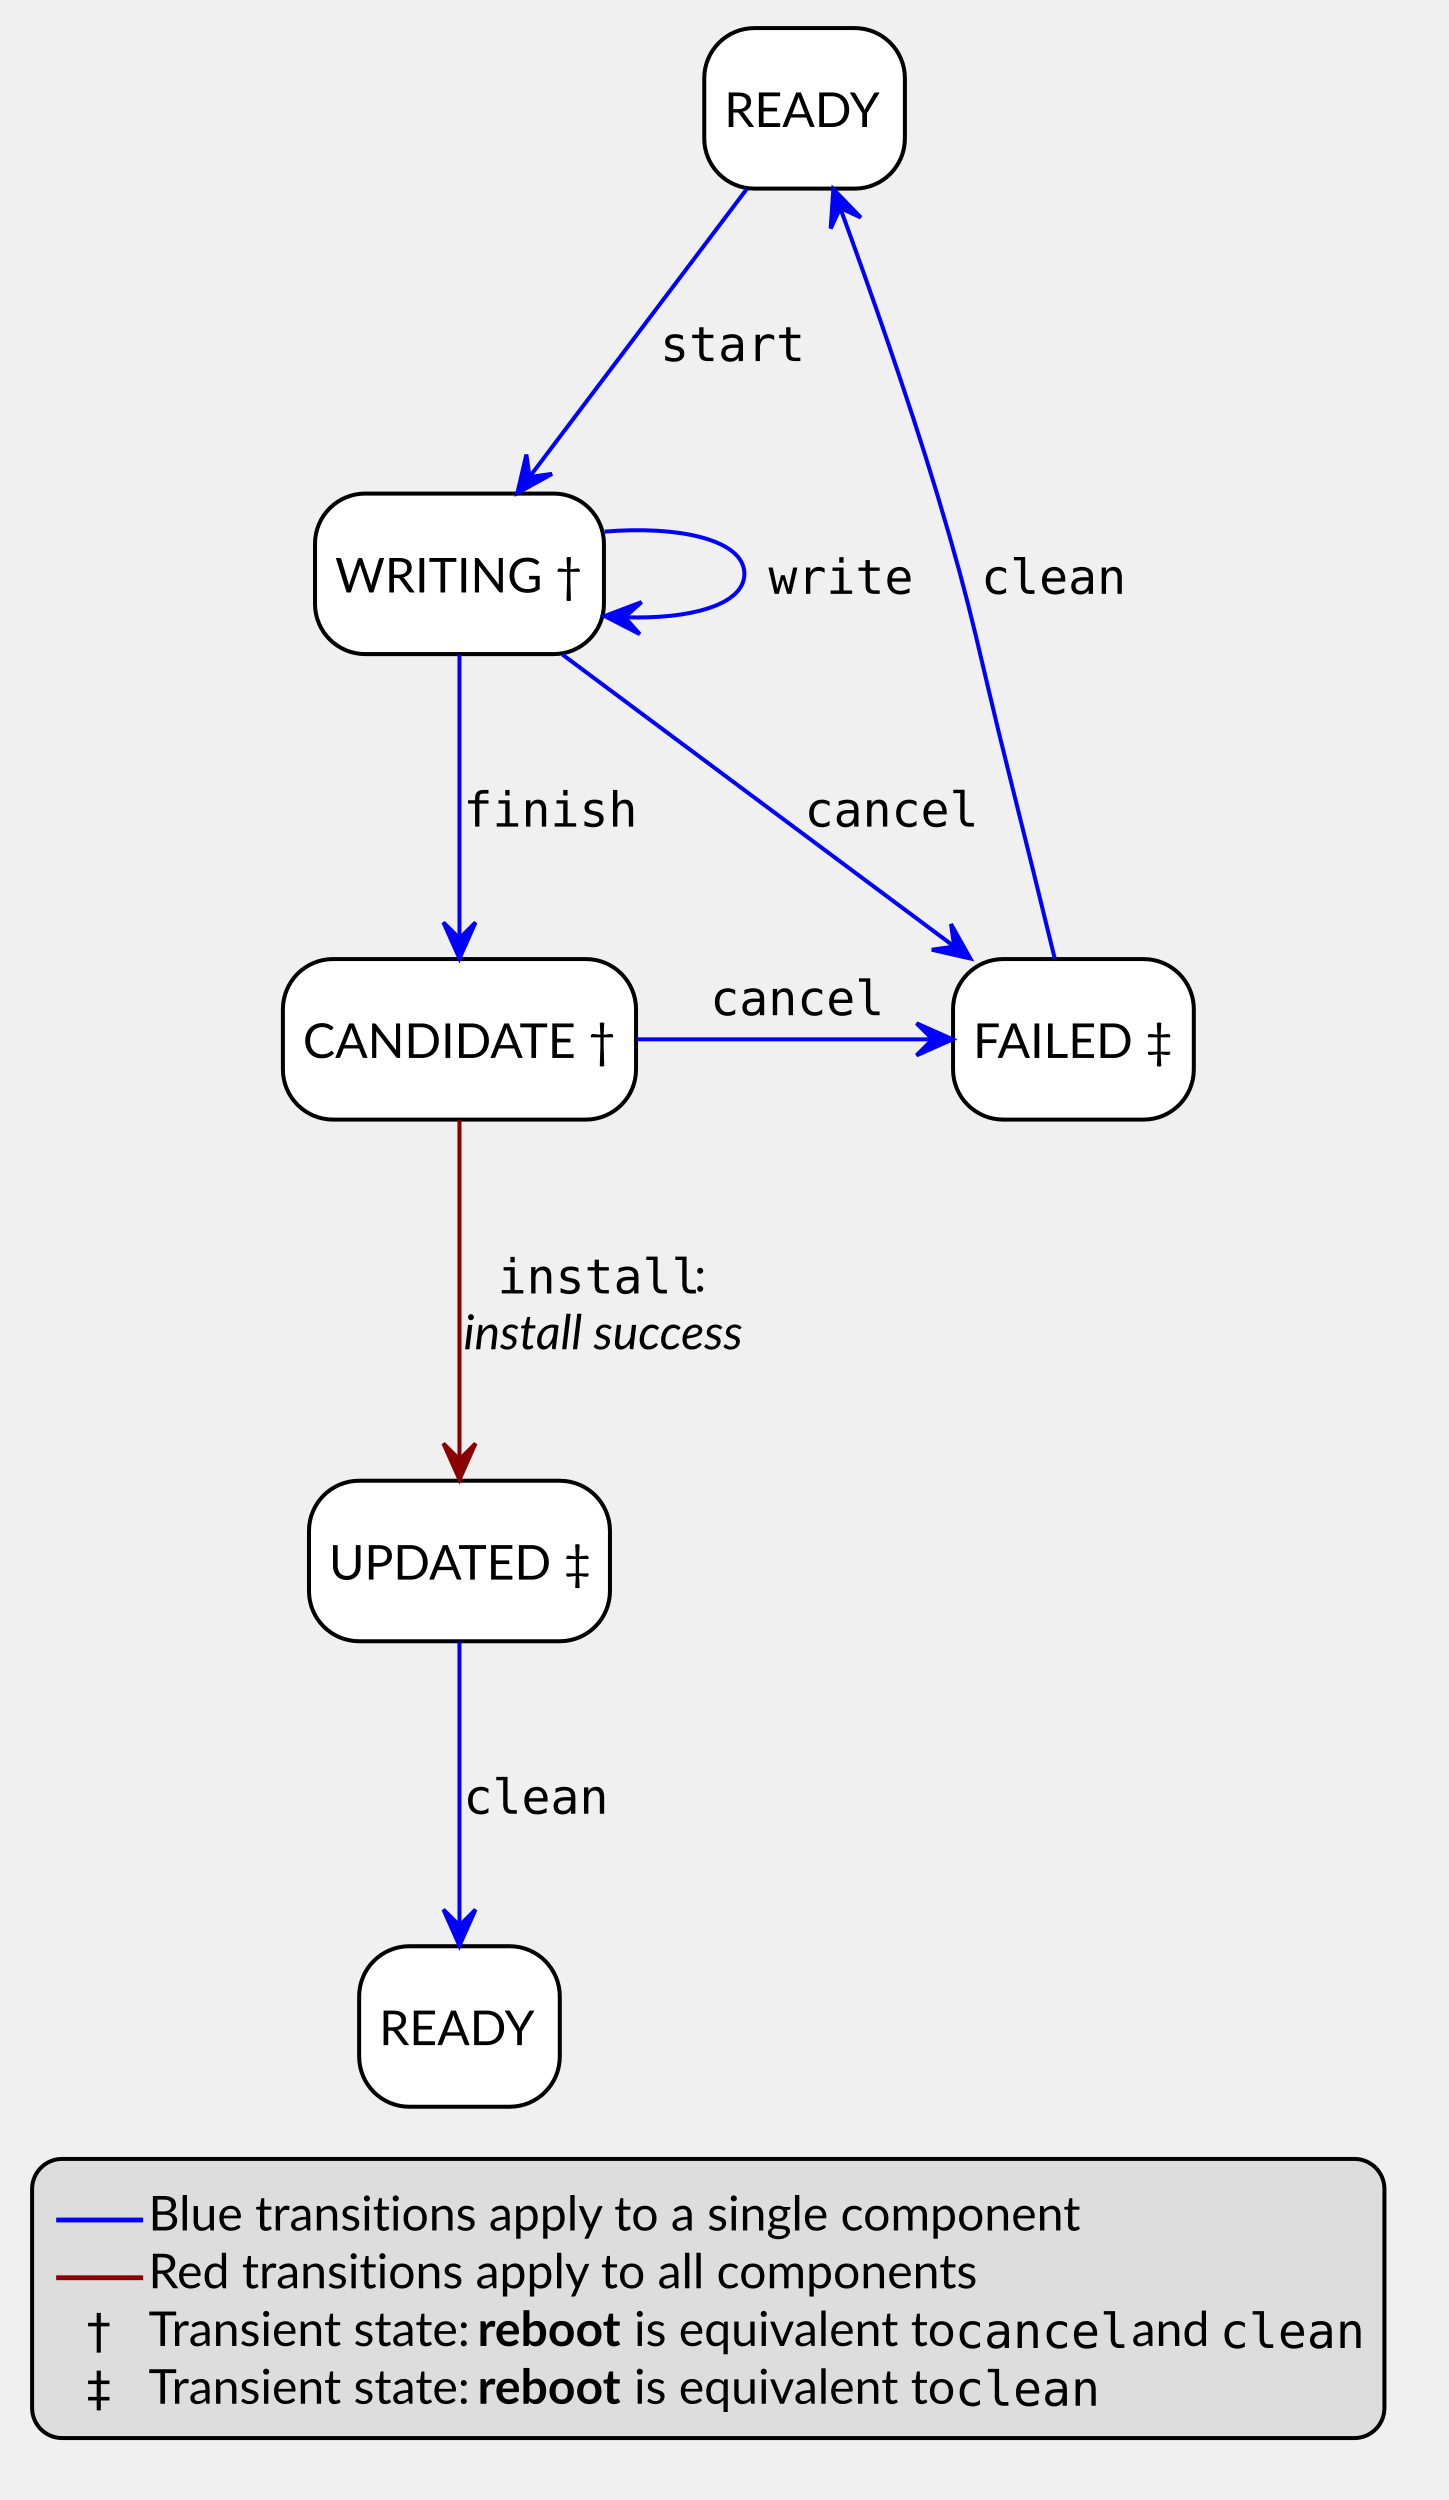
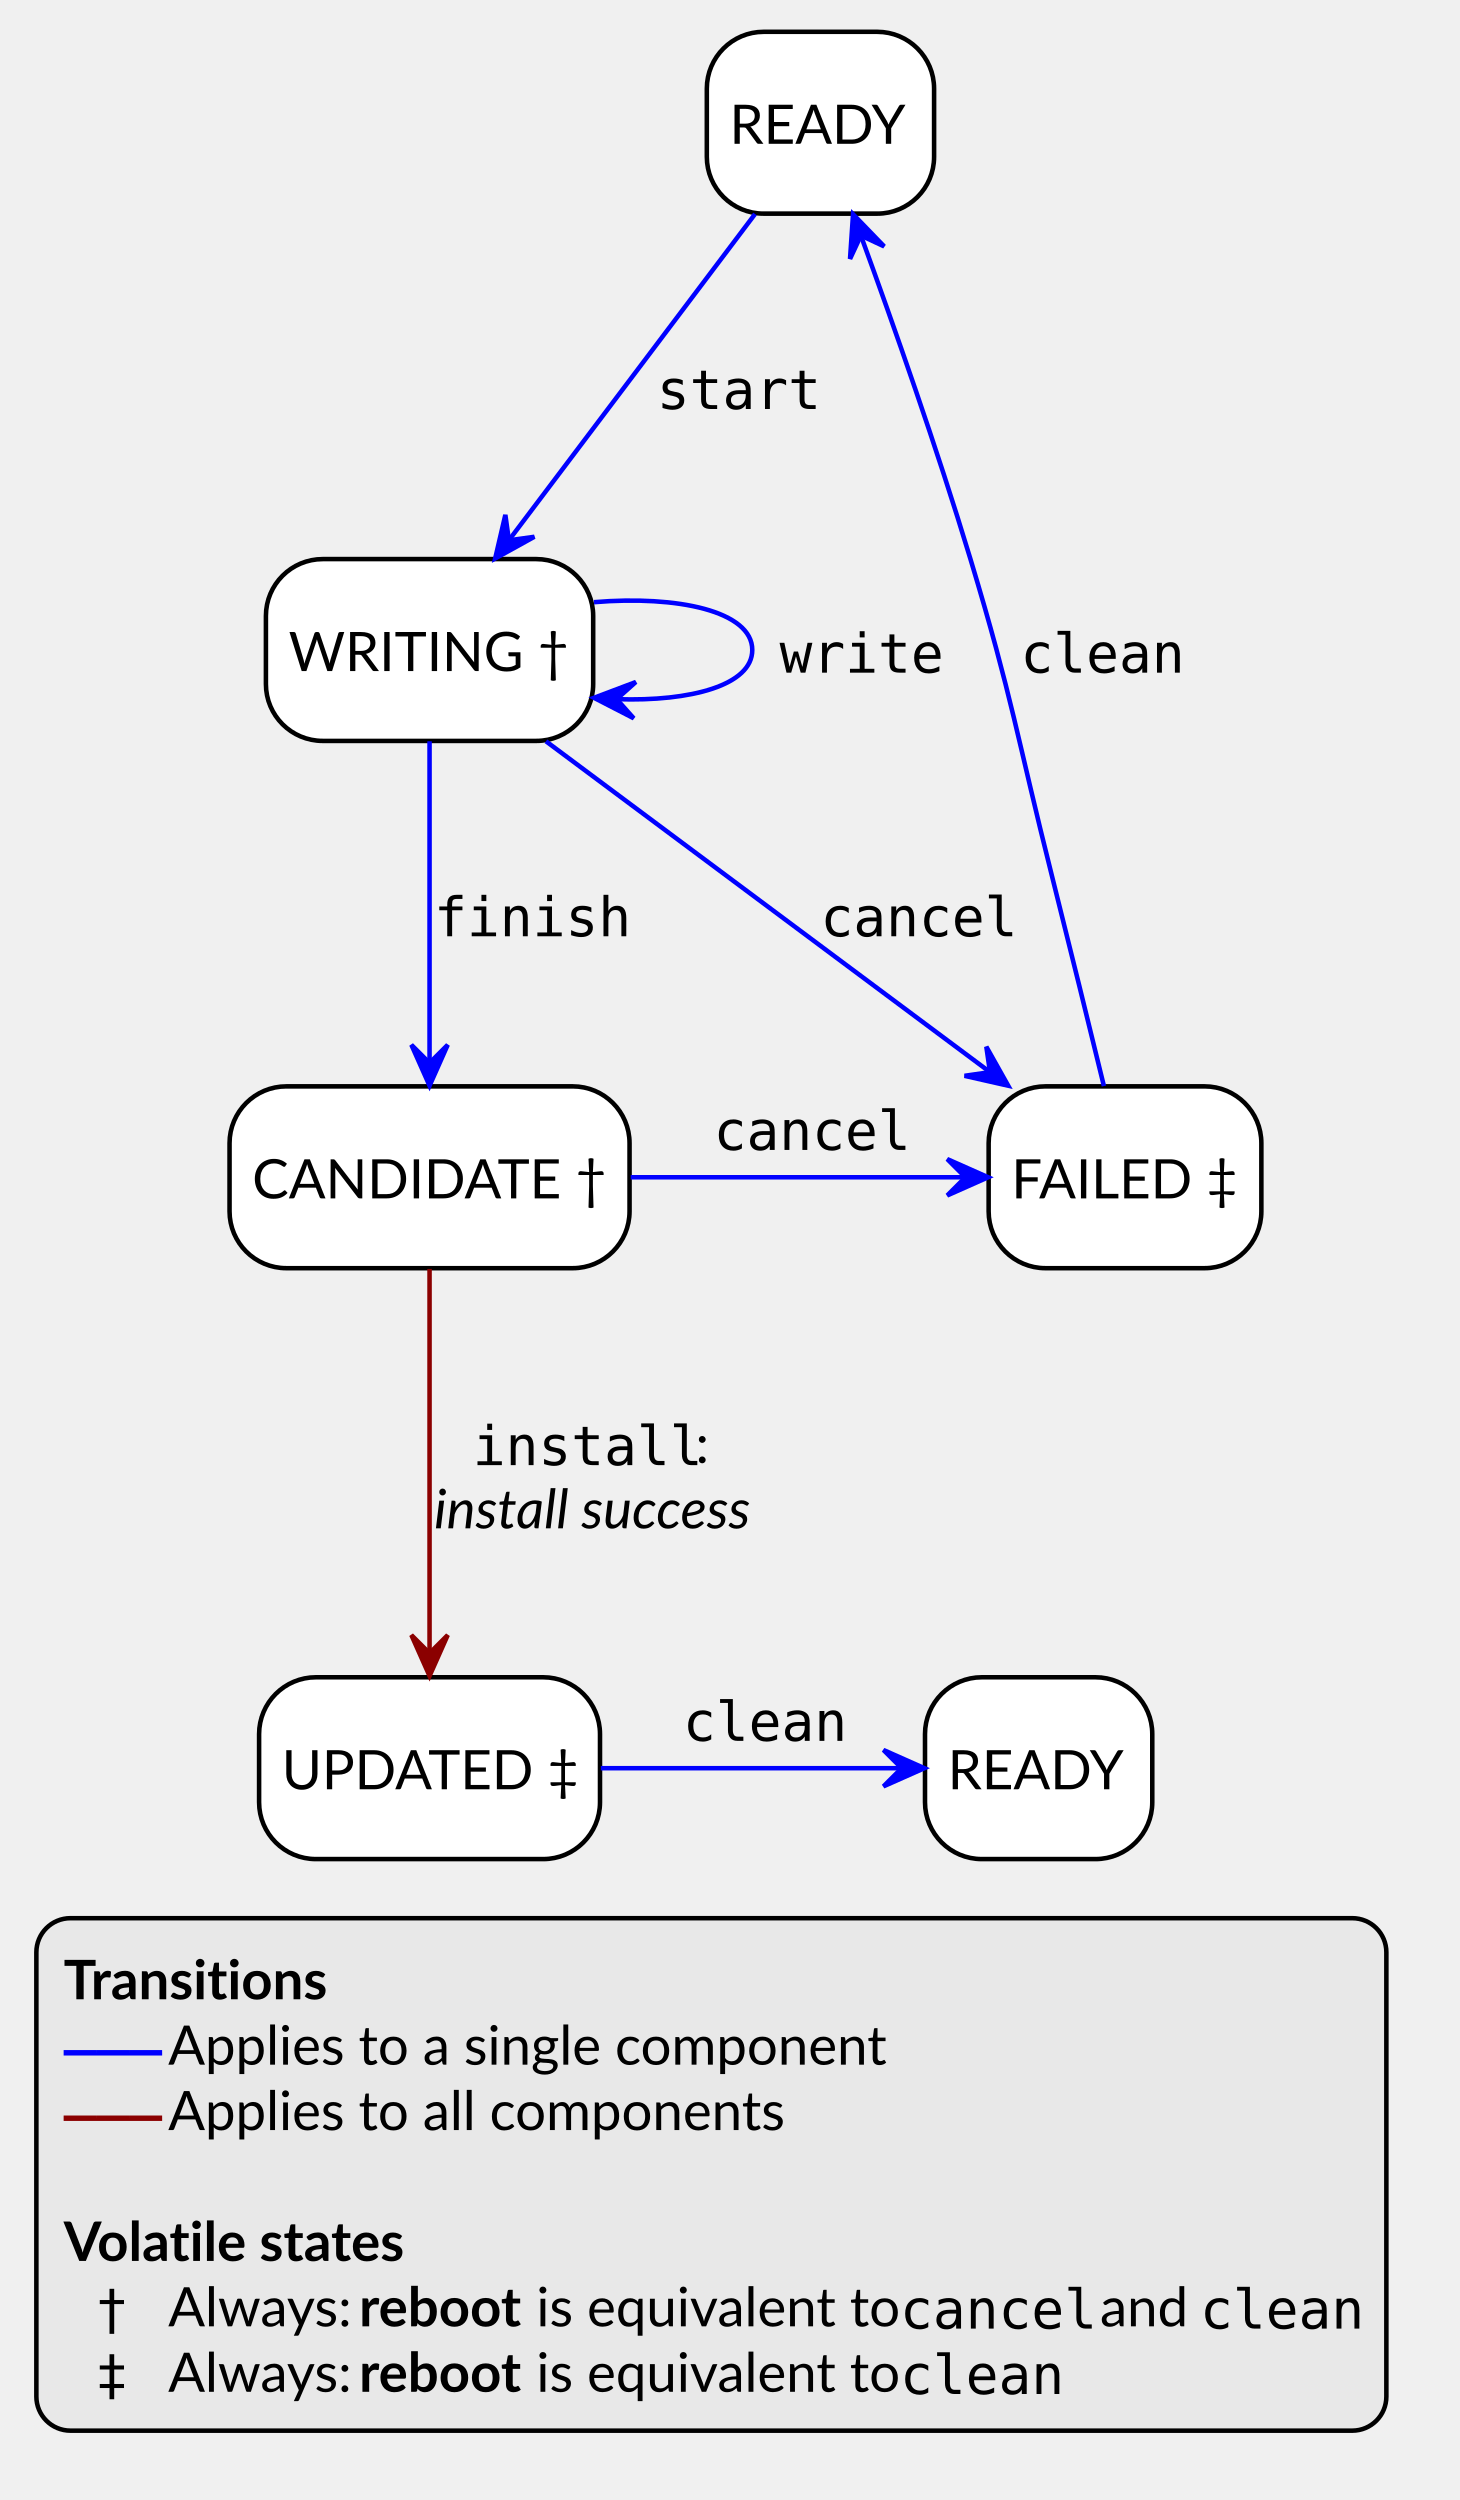
- <svg xmlns="http://www.w3.org/2000/svg" contentStyleType="text/css" height="623px" preserveAspectRatio="none" style="width:361px;height:623px;background:#FFFFFF;" version="1.1" viewBox="0 0 361 623" width="361px" zoomAndPan="magnify">
+ <svg xmlns="http://www.w3.org/2000/svg" contentStyleType="text/css" height="550px" preserveAspectRatio="none" style="width:321px;height:550px;background:#FFFFFF55;" version="1.1" viewBox="0 0 321 550" width="321px" zoomAndPan="magnify">
  <defs />
  <g>
-     <rect fill="#FFFFFF" height="40" rx="12.5" ry="12.5" style="stroke:#000000;stroke-width:1.0;" width="50" x="175.5" y="7" />
-     <text fill="#000000" font-family="Lato,sans-serif" font-size="12" lengthAdjust="spacing" textLength="40" x="180.5" y="31.641">READY</text>
-     <rect fill="#FFFFFF" height="40" rx="12.5" ry="12.5" style="stroke:#000000;stroke-width:1.0;" width="72" x="78.5" y="123" />
-     <text fill="#000000" font-family="Lato,sans-serif" font-size="12" lengthAdjust="spacing" textLength="62" x="83.5" y="147.641">WRITING †</text>
-     <rect fill="#FFFFFF" height="40" rx="12.5" ry="12.5" style="stroke:#000000;stroke-width:1.0;" width="88" x="70.5" y="239" />
-     <text fill="#000000" font-family="Lato,sans-serif" font-size="12" lengthAdjust="spacing" textLength="78" x="75.5" y="263.641">CANDIDATE †</text>
-     <rect fill="#FFFFFF" height="40" rx="12.5" ry="12.5" style="stroke:#000000;stroke-width:1.0;" width="60" x="237.5" y="239" />
-     <text fill="#000000" font-family="Lato,sans-serif" font-size="12" lengthAdjust="spacing" textLength="50" x="242.5" y="263.641">FAILED ‡</text>
-     <rect fill="#FFFFFF" height="40" rx="12.5" ry="12.5" style="stroke:#000000;stroke-width:1.0;" width="75" x="77" y="369" />
-     <text fill="#000000" font-family="Lato,sans-serif" font-size="12" lengthAdjust="spacing" textLength="65" x="82" y="393.641">UPDATED ‡</text>
-     <rect fill="#FFFFFF" height="40" rx="12.5" ry="12.5" style="stroke:#000000;stroke-width:1.0;" width="50" x="89.5" y="485" />
-     <text fill="#000000" font-family="Lato,sans-serif" font-size="12" lengthAdjust="spacing" textLength="40" x="94.5" y="509.641">READY</text>
+     <rect fill="#FFFFFF" height="40" rx="12.5" ry="12.5" style="stroke:#000000;stroke-width:1.0;" width="50" x="155.5" y="7" />
+     <text fill="#000000" font-family="Lato,sans-serif" font-size="12" lengthAdjust="spacing" textLength="40" x="160.5" y="31.641">READY</text>
+     <rect fill="#FFFFFF" height="40" rx="12.5" ry="12.5" style="stroke:#000000;stroke-width:1.0;" width="72" x="58.5" y="123" />
+     <text fill="#000000" font-family="Lato,sans-serif" font-size="12" lengthAdjust="spacing" textLength="62" x="63.5" y="147.641">WRITING †</text>
+     <rect fill="#FFFFFF" height="40" rx="12.5" ry="12.5" style="stroke:#000000;stroke-width:1.0;" width="88" x="50.5" y="239" />
+     <text fill="#000000" font-family="Lato,sans-serif" font-size="12" lengthAdjust="spacing" textLength="78" x="55.5" y="263.641">CANDIDATE †</text>
+     <rect fill="#FFFFFF" height="40" rx="12.5" ry="12.5" style="stroke:#000000;stroke-width:1.0;" width="60" x="217.5" y="239" />
+     <text fill="#000000" font-family="Lato,sans-serif" font-size="12" lengthAdjust="spacing" textLength="50" x="222.5" y="263.641">FAILED ‡</text>
+     <rect fill="#FFFFFF" height="40" rx="12.5" ry="12.5" style="stroke:#000000;stroke-width:1.0;" width="75" x="57" y="369" />
+     <text fill="#000000" font-family="Lato,sans-serif" font-size="12" lengthAdjust="spacing" textLength="65" x="62" y="393.641">UPDATED ‡</text>
+     <rect fill="#FFFFFF" height="40" rx="12.5" ry="12.5" style="stroke:#000000;stroke-width:1.0;" width="50" x="203.5" y="369" />
+     <text fill="#000000" font-family="Lato,sans-serif" font-size="12" lengthAdjust="spacing" textLength="40" x="208.5" y="393.641">READY</text>
    <g id="link_Start_Writing">
-       <path d="M186.11,47.08 C171.22,66.81 147.97,97.63 132.03,118.76 " fill="none" id="Start-to-Writing" style="stroke:#0000FF;stroke-width:1.0;" />
-       <polygon fill="#0000FF" points="128.94,122.86,137.559,118.094,131.956,118.872,131.178,113.269,128.94,122.86" style="stroke:#0000FF;stroke-width:1.0;" />
-       <text fill="#000000" font-family="Consolas,Menlo,monospace" font-size="12" lengthAdjust="spacing" textLength="35" x="164.5" y="89.988">start</text>
+       <path d="M166.11,47.08 C151.22,66.81 127.97,97.63 112.03,118.76 " fill="none" id="Start-to-Writing" style="stroke:#0000FF;stroke-width:1.0;" />
+       <polygon fill="#0000FF" points="108.94,122.86,117.559,118.094,111.956,118.872,111.178,113.269,108.94,122.86" style="stroke:#0000FF;stroke-width:1.0;" />
+       <text fill="#000000" font-family="Consolas,Menlo,monospace" font-size="12" lengthAdjust="spacing" textLength="35" x="144.5" y="89.988">start</text>
    </g>
    <g id="link_Writing_Writing">
-       <path d="M150.67,132.48 C169.03,130.94 185.5,134.45 185.5,143 C185.5,150.75 171.98,154.36 155.77,153.82 " fill="none" id="Writing-to-Writing" style="stroke:#0000FF;stroke-width:1.0;" />
-       <polygon fill="#0000FF" points="150.67,153.52,159.426,158.028,155.662,153.806,159.884,150.042,150.67,153.52" style="stroke:#0000FF;stroke-width:1.0;" />
-       <text fill="#000000" font-family="Consolas,Menlo,monospace" font-size="12" lengthAdjust="spacing" textLength="35" x="191.5" y="147.988">write</text>
+       <path d="M130.67,132.48 C149.03,130.94 165.5,134.45 165.5,143 C165.5,150.75 151.98,154.36 135.77,153.82 " fill="none" id="Writing-to-Writing" style="stroke:#0000FF;stroke-width:1.0;" />
+       <polygon fill="#0000FF" points="130.67,153.52,139.426,158.028,135.662,153.806,139.884,150.042,130.67,153.52" style="stroke:#0000FF;stroke-width:1.0;" />
+       <text fill="#000000" font-family="Consolas,Menlo,monospace" font-size="12" lengthAdjust="spacing" textLength="35" x="171.5" y="147.988">write</text>
    </g>
    <g id="link_Writing_Candidate">
-       <path d="M114.5,163.08 C114.5,182.48 114.5,212.61 114.5,233.7 " fill="none" id="Writing-to-Candidate" style="stroke:#0000FF;stroke-width:1.0;" />
-       <polygon fill="#0000FF" points="114.5,238.86,118.5,229.86,114.5,233.86,110.5,229.86,114.5,238.86" style="stroke:#0000FF;stroke-width:1.0;" />
-       <text fill="#000000" font-family="Consolas,Menlo,monospace" font-size="12" lengthAdjust="spacing" textLength="42" x="115.5" y="205.988">finish</text>
+       <path d="M94.5,163.08 C94.5,182.48 94.5,212.61 94.5,233.7 " fill="none" id="Writing-to-Candidate" style="stroke:#0000FF;stroke-width:1.0;" />
+       <polygon fill="#0000FF" points="94.5,238.86,98.5,229.86,94.5,233.86,90.5,229.86,94.5,238.86" style="stroke:#0000FF;stroke-width:1.0;" />
+       <text fill="#000000" font-family="Consolas,Menlo,monospace" font-size="12" lengthAdjust="spacing" textLength="42" x="95.5" y="205.988">finish</text>
    </g>
    <g id="link_Writing_Failed">
-       <path d="M140.11,163.08 C167.03,183.14 209.33,214.66 237.72,235.81 " fill="none" id="Writing-to-Failed" style="stroke:#0000FF;stroke-width:1.0;" />
-       <polygon fill="#0000FF" points="241.81,238.86,236.99,230.271,237.803,235.869,232.205,236.682,241.81,238.86" style="stroke:#0000FF;stroke-width:1.0;" />
-       <text fill="#000000" font-family="Consolas,Menlo,monospace" font-size="12" lengthAdjust="spacing" textLength="42" x="200.5" y="205.988">cancel</text>
+       <path d="M120.11,163.08 C147.03,183.14 189.33,214.66 217.72,235.81 " fill="none" id="Writing-to-Failed" style="stroke:#0000FF;stroke-width:1.0;" />
+       <polygon fill="#0000FF" points="221.81,238.86,216.99,230.271,217.803,235.869,212.205,236.682,221.81,238.86" style="stroke:#0000FF;stroke-width:1.0;" />
+       <text fill="#000000" font-family="Consolas,Menlo,monospace" font-size="12" lengthAdjust="spacing" textLength="42" x="180.5" y="205.988">cancel</text>
    </g>
    <g id="link_Candidate_Updated">
-       <path d="M114.5,279.16 C114.5,301.69 114.5,339.11 114.5,363.67 " fill="none" id="Candidate-to-Updated" style="stroke:#8B0000;stroke-width:1.0;" />
-       <polygon fill="#8B0000" points="114.5,368.71,118.5,359.71,114.5,363.71,110.5,359.71,114.5,368.71" style="stroke:#8B0000;stroke-width:1.0;" />
-       <text fill="#000000" font-family="Consolas,Menlo,monospace" font-size="12" lengthAdjust="spacing" textLength="49" x="124" y="322.33">install</text>
-       <text fill="#000000" font-family="Lato,sans-serif" font-size="12" lengthAdjust="spacing" textLength="3" x="173" y="321.837">:</text>
-       <text fill="#000000" font-family="Lato,sans-serif" font-size="12" font-style="italic" lengthAdjust="spacing" textLength="69" x="115.5" y="336.23">install success</text>
+       <path d="M94.5,279.16 C94.5,301.69 94.5,339.11 94.5,363.67 " fill="none" id="Candidate-to-Updated" style="stroke:#8B0000;stroke-width:1.0;" />
+       <polygon fill="#8B0000" points="94.5,368.71,98.5,359.71,94.5,363.71,90.5,359.71,94.5,368.71" style="stroke:#8B0000;stroke-width:1.0;" />
+       <text fill="#000000" font-family="Consolas,Menlo,monospace" font-size="12" lengthAdjust="spacing" textLength="49" x="104" y="322.33">install</text>
+       <text fill="#000000" font-family="Lato,sans-serif" font-size="12" lengthAdjust="spacing" textLength="3" x="153" y="321.837">:</text>
+       <text fill="#000000" font-family="Lato,sans-serif" font-size="12" font-style="italic" lengthAdjust="spacing" textLength="69" x="95.5" y="336.23">install success</text>
    </g>
    <g id="link_Candidate_Failed">
-       <path d="M158.75,259 C182.12,259 210.4,259 232.27,259 " fill="none" id="Candidate-to-Failed" style="stroke:#0000FF;stroke-width:1.0;" />
-       <polygon fill="#0000FF" points="237.39,259,228.39,255,232.39,259,228.39,263,237.39,259" style="stroke:#0000FF;stroke-width:1.0;" />
-       <text fill="#000000" font-family="Consolas,Menlo,monospace" font-size="12" lengthAdjust="spacing" textLength="42" x="177" y="252.988">cancel</text>
+       <path d="M138.75,259 C162.12,259 190.4,259 212.27,259 " fill="none" id="Candidate-to-Failed" style="stroke:#0000FF;stroke-width:1.0;" />
+       <polygon fill="#0000FF" points="217.39,259,208.39,255,212.39,259,208.39,263,217.39,259" style="stroke:#0000FF;stroke-width:1.0;" />
+       <text fill="#000000" font-family="Consolas,Menlo,monospace" font-size="12" lengthAdjust="spacing" textLength="42" x="157" y="252.988">cancel</text>
    </g>
    <g id="link_Start_Failed">
-       <path d="M209.56,52.29 C216.53,71.38 226.17,98.71 233.5,123 C242.78,153.75 243.66,161.85 251.5,193 C255.39,208.44 259.69,225.97 262.86,238.93 " fill="none" id="Start-backto-Failed" style="stroke:#0000FF;stroke-width:1.0;" />
-       <polygon fill="#0000FF" points="207.67,47.13,207.006,56.956,209.388,51.826,214.519,54.208,207.67,47.13" style="stroke:#0000FF;stroke-width:1.0;" />
-       <text fill="#000000" font-family="Consolas,Menlo,monospace" font-size="12" lengthAdjust="spacing" textLength="35" x="244.5" y="147.988">clean</text>
+       <path d="M189.56,52.29 C196.53,71.38 206.17,98.71 213.5,123 C222.78,153.75 223.66,161.85 231.5,193 C235.39,208.44 239.69,225.97 242.86,238.93 " fill="none" id="Start-backto-Failed" style="stroke:#0000FF;stroke-width:1.0;" />
+       <polygon fill="#0000FF" points="187.67,47.13,187.006,56.956,189.388,51.826,194.519,54.208,187.67,47.13" style="stroke:#0000FF;stroke-width:1.0;" />
+       <text fill="#000000" font-family="Consolas,Menlo,monospace" font-size="12" lengthAdjust="spacing" textLength="35" x="224.5" y="147.988">clean</text>
    </g>
    <g id="link_Updated_End">
-       <path d="M114.5,409.08 C114.5,428.48 114.5,458.61 114.5,479.7 " fill="none" id="Updated-to-End" style="stroke:#0000FF;stroke-width:1.0;" />
-       <polygon fill="#0000FF" points="114.5,484.86,118.5,475.86,114.5,479.86,110.5,475.86,114.5,484.86" style="stroke:#0000FF;stroke-width:1.0;" />
-       <text fill="#000000" font-family="Consolas,Menlo,monospace" font-size="12" lengthAdjust="spacing" textLength="35" x="115.5" y="451.988">clean</text>
+       <path d="M132.18,389 C152.99,389 178.49,389 198.02,389 " fill="none" id="Updated-to-End" style="stroke:#0000FF;stroke-width:1.0;" />
+       <polygon fill="#0000FF" points="203.36,389,194.36,385,198.36,389,194.36,393,203.36,389" style="stroke:#0000FF;stroke-width:1.0;" />
+       <text fill="#000000" font-family="Consolas,Menlo,monospace" font-size="12" lengthAdjust="spacing" textLength="35" x="150.25" y="382.988">clean</text>
    </g>
-     <rect fill="#DDDDDD" height="69.568" id="_legend" rx="7.5" ry="7.5" style="stroke:#000000;stroke-width:1.0;" width="337" x="8" y="538" />
-     <text fill="#0000FF" font-family="Consolas,Menlo,monospace" font-size="12" lengthAdjust="spacing" text-decoration="line-through" textLength="21" x="14" y="556.33">———</text>
-     <text fill="#000000" font-family="Lato,sans-serif" font-size="12" lengthAdjust="spacing" textLength="229" x="37" y="555.837">Blue transitions apply to a single component</text>
-     <text fill="#8B0000" font-family="Consolas,Menlo,monospace" font-size="12" lengthAdjust="spacing" text-decoration="line-through" textLength="21" x="14" y="570.722">———</text>
-     <text fill="#000000" font-family="Lato,sans-serif" font-size="12" lengthAdjust="spacing" textLength="205" x="37" y="570.23">Red transitions apply to all components</text>
-     <text fill="#000000" font-family="Consolas,Menlo,monospace" font-size="12" lengthAdjust="spacing" textLength="7" x="21" y="585.114">†</text>
-     <text fill="#000000" font-family="Lato,sans-serif" font-size="12" lengthAdjust="spacing" textLength="80" x="37" y="584.622">Transient state:</text>
-     <text fill="#000000" font-family="Lato,sans-serif" font-size="12" font-weight="bold" lengthAdjust="spacing" textLength="37" x="119" y="584.622">reboot</text>
-     <text fill="#000000" font-family="Lato,sans-serif" font-size="12" lengthAdjust="spacing" textLength="78" x="158" y="584.622">is equivalent to</text>
-     <text fill="#000000" font-family="Consolas,Menlo,monospace" font-size="12" lengthAdjust="spacing" textLength="42" x="238" y="585.114">cancel</text>
-     <text fill="#000000" font-family="Lato,sans-serif" font-size="12" lengthAdjust="spacing" textLength="20" x="282" y="584.622">and</text>
-     <text fill="#000000" font-family="Consolas,Menlo,monospace" font-size="12" lengthAdjust="spacing" textLength="35" x="304" y="585.114">clean</text>
-     <text fill="#000000" font-family="Consolas,Menlo,monospace" font-size="12" lengthAdjust="spacing" textLength="7" x="21" y="599.506">‡</text>
-     <text fill="#000000" font-family="Lato,sans-serif" font-size="12" lengthAdjust="spacing" textLength="80" x="37" y="599.014">Transient state:</text>
-     <text fill="#000000" font-family="Lato,sans-serif" font-size="12" font-weight="bold" lengthAdjust="spacing" textLength="37" x="119" y="599.014">reboot</text>
-     <text fill="#000000" font-family="Lato,sans-serif" font-size="12" lengthAdjust="spacing" textLength="78" x="158" y="599.014">is equivalent to</text>
-     <text fill="#000000" font-family="Consolas,Menlo,monospace" font-size="12" lengthAdjust="spacing" textLength="35" x="238" y="599.506">clean</text>
+     <rect fill="#E8E8E8" height="112.745" id="_legend" rx="7.5" ry="7.5" style="stroke:#000000;stroke-width:1.0;" width="297" x="8" y="422" />
+     <text fill="#000000" font-family="Lato,sans-serif" font-size="12" font-weight="bold" lengthAdjust="spacing" textLength="60" x="14" y="439.837">Transitions</text>
+     <text fill="#0000FF" font-family="Consolas,Menlo,monospace" font-size="12" lengthAdjust="spacing" text-decoration="line-through" textLength="21" x="14" y="454.722">———</text>
+     <text fill="#000000" font-family="Lato,sans-serif" font-size="12" lengthAdjust="spacing" textLength="155" x="37" y="454.23">Applies to a single component</text>
+     <text fill="#8B0000" font-family="Consolas,Menlo,monospace" font-size="12" lengthAdjust="spacing" text-decoration="line-through" textLength="21" x="14" y="469.114">———</text>
+     <text fill="#000000" font-family="Lato,sans-serif" font-size="12" lengthAdjust="spacing" textLength="134" x="37" y="468.622">Applies to all components</text>
+     <text fill="#000000" font-family="Lato,sans-serif" font-size="12" lengthAdjust="spacing" textLength="2" x="14" y="483.014"> </text>
+     <text fill="#000000" font-family="Lato,sans-serif" font-size="12" font-weight="bold" lengthAdjust="spacing" textLength="76" x="14" y="497.406">Volatile states</text>
+     <text fill="#000000" font-family="Consolas,Menlo,monospace" font-size="12" lengthAdjust="spacing" textLength="7" x="21" y="512.29">†</text>
+     <text fill="#000000" font-family="Lato,sans-serif" font-size="12" lengthAdjust="spacing" textLength="40" x="37" y="511.798">Always:</text>
+     <text fill="#000000" font-family="Lato,sans-serif" font-size="12" font-weight="bold" lengthAdjust="spacing" textLength="37" x="79" y="511.798">reboot</text>
+     <text fill="#000000" font-family="Lato,sans-serif" font-size="12" lengthAdjust="spacing" textLength="78" x="118" y="511.798">is equivalent to</text>
+     <text fill="#000000" font-family="Consolas,Menlo,monospace" font-size="12" lengthAdjust="spacing" textLength="42" x="198" y="512.29">cancel</text>
+     <text fill="#000000" font-family="Lato,sans-serif" font-size="12" lengthAdjust="spacing" textLength="20" x="242" y="511.798">and</text>
+     <text fill="#000000" font-family="Consolas,Menlo,monospace" font-size="12" lengthAdjust="spacing" textLength="35" x="264" y="512.29">clean</text>
+     <text fill="#000000" font-family="Consolas,Menlo,monospace" font-size="12" lengthAdjust="spacing" textLength="7" x="21" y="526.682">‡</text>
+     <text fill="#000000" font-family="Lato,sans-serif" font-size="12" lengthAdjust="spacing" textLength="40" x="37" y="526.19">Always:</text>
+     <text fill="#000000" font-family="Lato,sans-serif" font-size="12" font-weight="bold" lengthAdjust="spacing" textLength="37" x="79" y="526.19">reboot</text>
+     <text fill="#000000" font-family="Lato,sans-serif" font-size="12" lengthAdjust="spacing" textLength="78" x="118" y="526.19">is equivalent to</text>
+     <text fill="#000000" font-family="Consolas,Menlo,monospace" font-size="12" lengthAdjust="spacing" textLength="35" x="198" y="526.682">clean</text>
  </g>
</svg>
